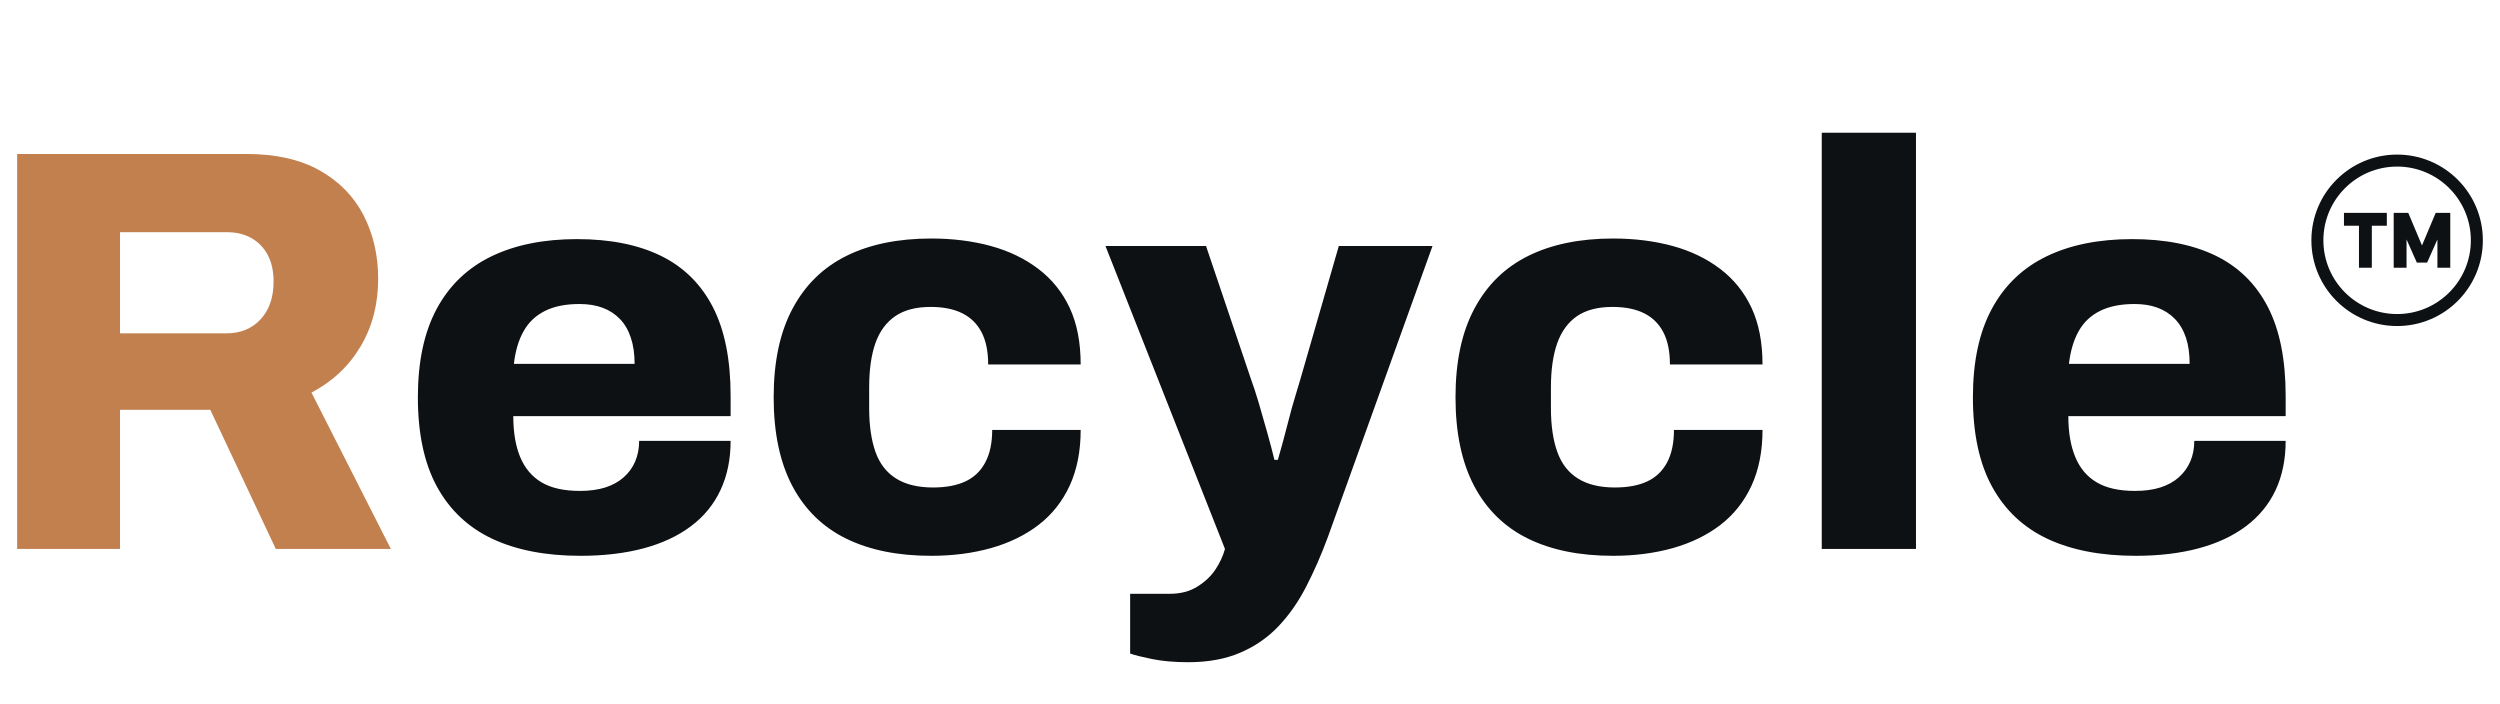
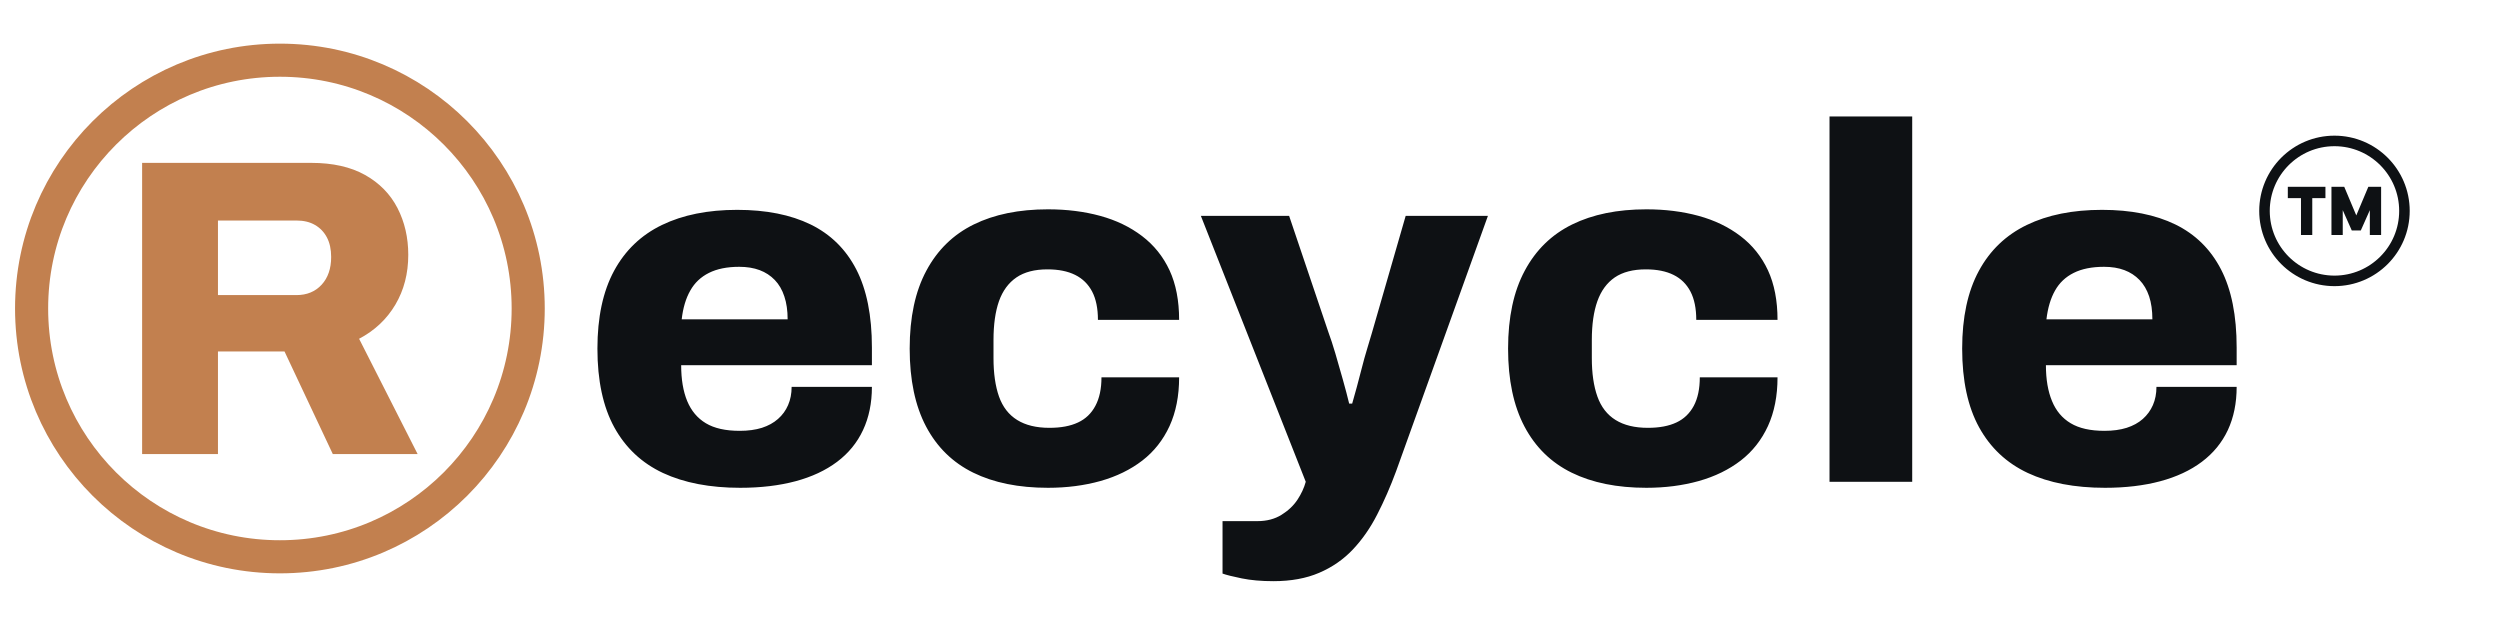
- <svg xmlns="http://www.w3.org/2000/svg" viewBox="114.00 8.97 291.60 82" width="291.6" height="82" role="img" aria-labelledby="t">
-   <path fill="#C2804F" d="M116 73V26.93H142.76Q147.85 26.93 151.27 28.84Q154.69 30.76 156.4 34.07Q158.11 37.39 158.11 41.48Q158.11 45.91 156.07 49.36Q154.02 52.82 150.33 54.76L159.59 73H146.17L138.53 56.77H128V73ZM128 47.85H140.41Q142.89 47.85 144.4 46.21Q145.91 44.57 145.91 41.82Q145.91 40.01 145.24 38.73Q144.57 37.46 143.36 36.76Q142.15 36.05 140.41 36.05H128Z" />
-   <path fill="#0E1114" d="M181.71 73.8Q175.68 73.8 171.45 71.83Q167.23 69.85 164.98 65.76Q162.74 61.67 162.74 55.3Q162.74 49.06 164.95 44.97Q167.16 40.88 171.32 38.87Q175.48 36.86 181.31 36.86Q187.08 36.86 191.07 38.8Q195.06 40.75 197.14 44.77Q199.22 48.79 199.22 55.16V57.51H173.87Q173.87 60.33 174.67 62.27Q175.48 64.22 177.15 65.22Q178.83 66.23 181.65 66.23Q183.32 66.23 184.6 65.83Q185.87 65.42 186.74 64.65Q187.62 63.88 188.08 62.81Q188.55 61.73 188.55 60.39H199.22Q199.22 63.61 198.04 66.13Q196.87 68.64 194.59 70.35Q192.31 72.06 189.06 72.93Q185.8 73.8 181.71 73.8ZM173.94 51.41H188.02Q188.02 49.66 187.58 48.36Q187.15 47.05 186.31 46.18Q185.47 45.31 184.3 44.87Q183.12 44.43 181.58 44.43Q179.17 44.43 177.56 45.24Q175.95 46.04 175.08 47.59Q174.2 49.13 173.94 51.41Z M222.62 73.8Q216.78 73.8 212.69 71.79Q208.6 69.78 206.42 65.66Q204.24 61.53 204.24 55.3Q204.24 49.06 206.46 44.94Q208.67 40.81 212.76 38.8Q216.85 36.79 222.62 36.79Q226.37 36.79 229.56 37.66Q232.74 38.53 235.12 40.34Q237.5 42.15 238.78 44.9Q240.05 47.65 240.05 51.48H229.26Q229.26 49.2 228.49 47.72Q227.71 46.24 226.24 45.51Q224.76 44.77 222.55 44.77Q220 44.77 218.43 45.84Q216.85 46.92 216.11 48.99Q215.38 51.07 215.38 54.16V56.57Q215.38 59.59 216.11 61.67Q216.85 63.75 218.53 64.79Q220.2 65.83 222.82 65.83Q225.1 65.83 226.61 65.12Q228.12 64.42 228.92 62.91Q229.73 61.4 229.73 59.12H240.05Q240.05 62.81 238.78 65.59Q237.5 68.37 235.16 70.18Q232.81 71.99 229.59 72.9Q226.37 73.8 222.62 73.8Z M252.59 86.21Q250.18 86.21 248.37 85.84Q246.56 85.47 245.82 85.2V78.23H250.45Q252.32 78.23 253.66 77.39Q255.01 76.55 255.78 75.38Q256.55 74.21 256.88 73L242.94 37.66H254.67L259.9 53.15Q260.3 54.22 260.81 55.93Q261.31 57.64 261.81 59.42Q262.31 61.2 262.65 62.61H263.05Q263.32 61.67 263.66 60.43Q263.99 59.19 264.33 57.88Q264.66 56.57 265.03 55.36Q265.4 54.16 265.67 53.22L270.16 37.66H281.09L268.89 71.59Q267.75 74.68 266.37 77.36Q265 80.04 263.12 82.02Q261.24 84 258.66 85.1Q256.08 86.21 252.59 86.21Z M302.15 73.8Q296.31 73.8 292.22 71.79Q288.13 69.78 285.95 65.66Q283.77 61.53 283.77 55.3Q283.77 49.06 285.99 44.94Q288.2 40.81 292.29 38.8Q296.38 36.79 302.15 36.79Q305.9 36.79 309.09 37.66Q312.27 38.53 314.65 40.34Q317.03 42.15 318.31 44.9Q319.58 47.65 319.58 51.48H308.78Q308.78 49.2 308.01 47.72Q307.24 46.24 305.77 45.51Q304.29 44.77 302.08 44.77Q299.53 44.77 297.95 45.84Q296.38 46.92 295.64 48.99Q294.9 51.07 294.9 54.16V56.57Q294.9 59.59 295.64 61.67Q296.38 63.75 298.06 64.79Q299.73 65.83 302.35 65.83Q304.63 65.83 306.14 65.12Q307.64 64.42 308.45 62.91Q309.25 61.4 309.25 59.12H319.58Q319.58 62.81 318.31 65.59Q317.03 68.37 314.69 70.18Q312.34 71.99 309.12 72.9Q305.9 73.8 302.15 73.8Z M326.49 73V24.45H337.48V73Z M363.1 73.8Q357.06 73.8 352.84 71.83Q348.62 69.85 346.37 65.76Q344.12 61.67 344.12 55.3Q344.12 49.06 346.34 44.97Q348.55 40.88 352.71 38.87Q356.86 36.86 362.7 36.86Q368.46 36.86 372.45 38.8Q376.44 40.75 378.52 44.77Q380.6 48.79 380.6 55.16V57.51H355.25Q355.25 60.33 356.06 62.27Q356.86 64.22 358.54 65.22Q360.22 66.23 363.03 66.23Q364.71 66.23 365.98 65.83Q367.26 65.42 368.13 64.65Q369 63.88 369.47 62.81Q369.94 61.73 369.94 60.39H380.6Q380.6 63.61 379.43 66.13Q378.25 68.64 375.97 70.35Q373.69 72.06 370.44 72.93Q367.19 73.8 363.1 73.8ZM355.32 51.41H369.4Q369.4 49.66 368.97 48.36Q368.53 47.05 367.69 46.18Q366.85 45.31 365.68 44.87Q364.51 44.43 362.97 44.43Q360.55 44.43 358.94 45.24Q357.33 46.04 356.46 47.59Q355.59 49.13 355.32 51.41Z" />
-   <circle cx="393.6" cy="37.0" r="9.3" fill="none" stroke="#0E1114" stroke-width="1.4" />
-   <path fill="#0E1114" d="M387.4 33.8H392.4V35.3H390.65V40.2H389.15V35.3H387.4Z M393.2 40.2V33.8H394.9L396.5 37.6L398.1 33.8H399.8V40.2H398.3V36.9L397.1 39.6H395.9L394.7 36.9V40.2Z" />
+ <svg xmlns="http://www.w3.org/2000/svg" viewBox="100.60 8.97 332.26 82" width="332.26" height="82" role="img" aria-labelledby="t">
+   <circle cx="137.8" cy="49.97" r="33.0" fill="none" stroke="#C2804F" stroke-width="4.4" />
+   <g transform="translate(137.8 49.97) scale(0.84) translate(-137.8 -49.97)">
+     <path fill="#C2804F" d="M116 73V26.93H142.76Q147.85 26.93 151.27 28.84Q154.69 30.76 156.4 34.07Q158.11 37.39 158.11 41.48Q158.11 45.91 156.07 49.36Q154.02 52.82 150.33 54.76L159.59 73H146.17L138.53 56.77H128V73ZM128 47.85H140.41Q142.89 47.85 144.4 46.21Q145.91 44.57 145.91 41.82Q145.91 40.01 145.24 38.73Q144.57 37.46 143.36 36.76Q142.15 36.05 140.41 36.05H128Z" />
+   </g>
+   <g transform="translate(17.26 0)">
+     <path fill="#0E1114" d="M181.71 73.8Q175.68 73.8 171.45 71.83Q167.23 69.85 164.98 65.76Q162.74 61.67 162.74 55.3Q162.74 49.06 164.95 44.97Q167.16 40.88 171.32 38.87Q175.48 36.86 181.31 36.86Q187.08 36.86 191.07 38.8Q195.06 40.75 197.14 44.77Q199.22 48.79 199.22 55.16V57.51H173.87Q173.87 60.33 174.67 62.27Q175.48 64.22 177.15 65.22Q178.83 66.23 181.65 66.23Q183.32 66.23 184.6 65.83Q185.87 65.42 186.74 64.65Q187.62 63.88 188.08 62.81Q188.55 61.73 188.55 60.39H199.22Q199.22 63.61 198.04 66.13Q196.87 68.64 194.59 70.35Q192.31 72.06 189.06 72.93Q185.8 73.8 181.71 73.8ZM173.94 51.41H188.02Q188.02 49.66 187.58 48.36Q187.15 47.05 186.31 46.18Q185.47 45.31 184.3 44.87Q183.12 44.43 181.58 44.43Q179.17 44.43 177.56 45.24Q175.95 46.04 175.08 47.59Q174.2 49.13 173.94 51.41Z M222.62 73.8Q216.78 73.8 212.69 71.79Q208.6 69.78 206.42 65.66Q204.24 61.53 204.24 55.3Q204.24 49.06 206.46 44.94Q208.67 40.81 212.76 38.8Q216.85 36.79 222.62 36.79Q226.37 36.79 229.56 37.66Q232.74 38.53 235.12 40.34Q237.5 42.15 238.78 44.9Q240.05 47.65 240.05 51.48H229.26Q229.26 49.2 228.49 47.72Q227.71 46.24 226.24 45.51Q224.76 44.77 222.55 44.77Q220 44.77 218.43 45.84Q216.85 46.92 216.11 48.99Q215.38 51.07 215.38 54.16V56.57Q215.38 59.59 216.11 61.67Q216.85 63.75 218.53 64.79Q220.2 65.83 222.82 65.83Q225.1 65.83 226.61 65.12Q228.12 64.42 228.92 62.91Q229.73 61.4 229.73 59.12H240.05Q240.05 62.81 238.78 65.59Q237.5 68.37 235.16 70.18Q232.81 71.99 229.59 72.9Q226.37 73.8 222.62 73.8Z M252.59 86.21Q250.18 86.21 248.37 85.84Q246.56 85.47 245.82 85.2V78.23H250.45Q252.32 78.23 253.66 77.39Q255.01 76.55 255.78 75.38Q256.55 74.21 256.88 73L242.94 37.66H254.67L259.9 53.15Q260.3 54.22 260.81 55.93Q261.31 57.64 261.81 59.42Q262.31 61.2 262.65 62.61H263.05Q263.32 61.67 263.66 60.43Q263.99 59.19 264.33 57.88Q264.66 56.57 265.03 55.36Q265.4 54.16 265.67 53.22L270.16 37.66H281.09L268.89 71.59Q267.75 74.68 266.37 77.36Q265 80.04 263.12 82.02Q261.24 84 258.66 85.1Q256.08 86.21 252.59 86.21Z M302.15 73.8Q296.31 73.8 292.22 71.79Q288.13 69.78 285.95 65.66Q283.77 61.53 283.77 55.3Q283.77 49.06 285.99 44.94Q288.2 40.81 292.29 38.8Q296.38 36.79 302.15 36.79Q305.9 36.79 309.09 37.66Q312.27 38.53 314.65 40.34Q317.03 42.15 318.31 44.9Q319.58 47.65 319.58 51.48H308.78Q308.78 49.2 308.01 47.72Q307.24 46.24 305.77 45.51Q304.29 44.77 302.08 44.77Q299.53 44.77 297.95 45.84Q296.38 46.92 295.64 48.99Q294.9 51.07 294.9 54.16V56.57Q294.9 59.59 295.64 61.67Q296.38 63.75 298.06 64.79Q299.73 65.83 302.35 65.83Q304.63 65.83 306.14 65.12Q307.64 64.42 308.45 62.91Q309.25 61.4 309.25 59.12H319.58Q319.58 62.81 318.31 65.59Q317.03 68.37 314.69 70.18Q312.34 71.99 309.12 72.9Q305.9 73.8 302.15 73.8Z M326.49 73V24.45H337.48V73Z M363.1 73.8Q357.06 73.8 352.84 71.83Q348.62 69.85 346.37 65.76Q344.12 61.67 344.12 55.3Q344.12 49.06 346.34 44.97Q348.55 40.88 352.71 38.87Q356.86 36.86 362.7 36.86Q368.46 36.86 372.45 38.8Q376.44 40.75 378.52 44.77Q380.6 48.79 380.6 55.16V57.51H355.25Q355.25 60.33 356.06 62.27Q356.86 64.22 358.54 65.22Q360.22 66.23 363.03 66.23Q364.71 66.23 365.98 65.83Q367.26 65.42 368.13 64.65Q369 63.88 369.47 62.81Q369.94 61.73 369.94 60.39H380.6Q380.6 63.61 379.43 66.13Q378.25 68.64 375.97 70.35Q373.69 72.06 370.44 72.93Q367.19 73.8 363.1 73.8ZM355.32 51.41H369.4Q369.4 49.66 368.97 48.36Q368.53 47.05 367.69 46.18Q366.85 45.31 365.68 44.87Q364.51 44.43 362.97 44.43Q360.55 44.43 358.94 45.24Q357.33 46.04 356.46 47.59Q355.59 49.13 355.32 51.41Z" />
+     <circle cx="393.6" cy="37.0" r="9.3" fill="none" stroke="#0E1114" stroke-width="1.4" />
+     <path fill="#0E1114" d="M387.4 33.8H392.4V35.3H390.65V40.2H389.15V35.3H387.4Z M393.2 40.2V33.8H394.9L396.5 37.6L398.1 33.8H399.8V40.2H398.3V36.9L397.1 39.6H395.9L394.7 36.9V40.2Z" />
+   </g>
</svg>
